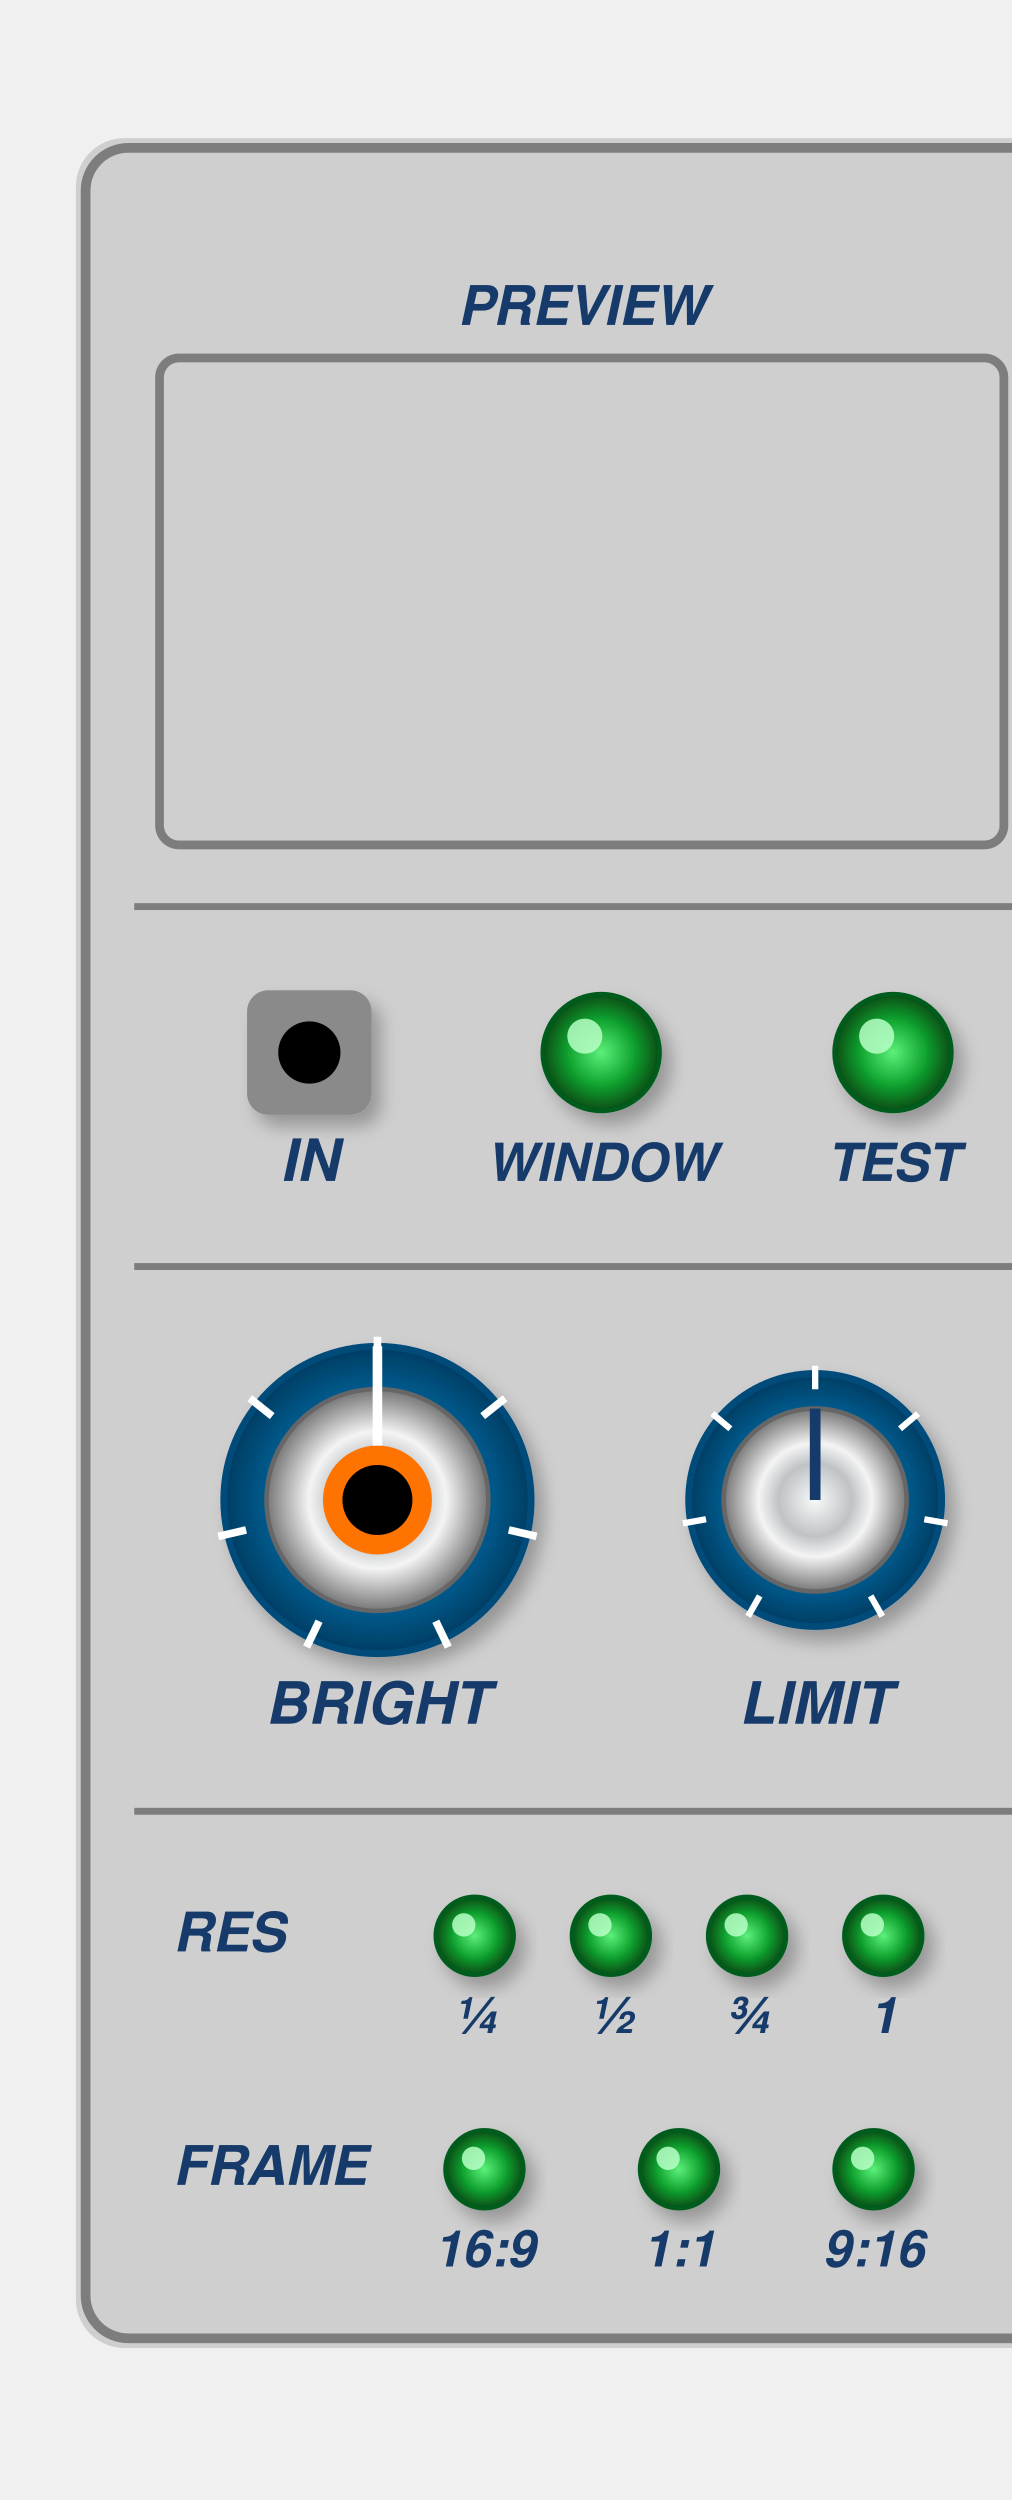
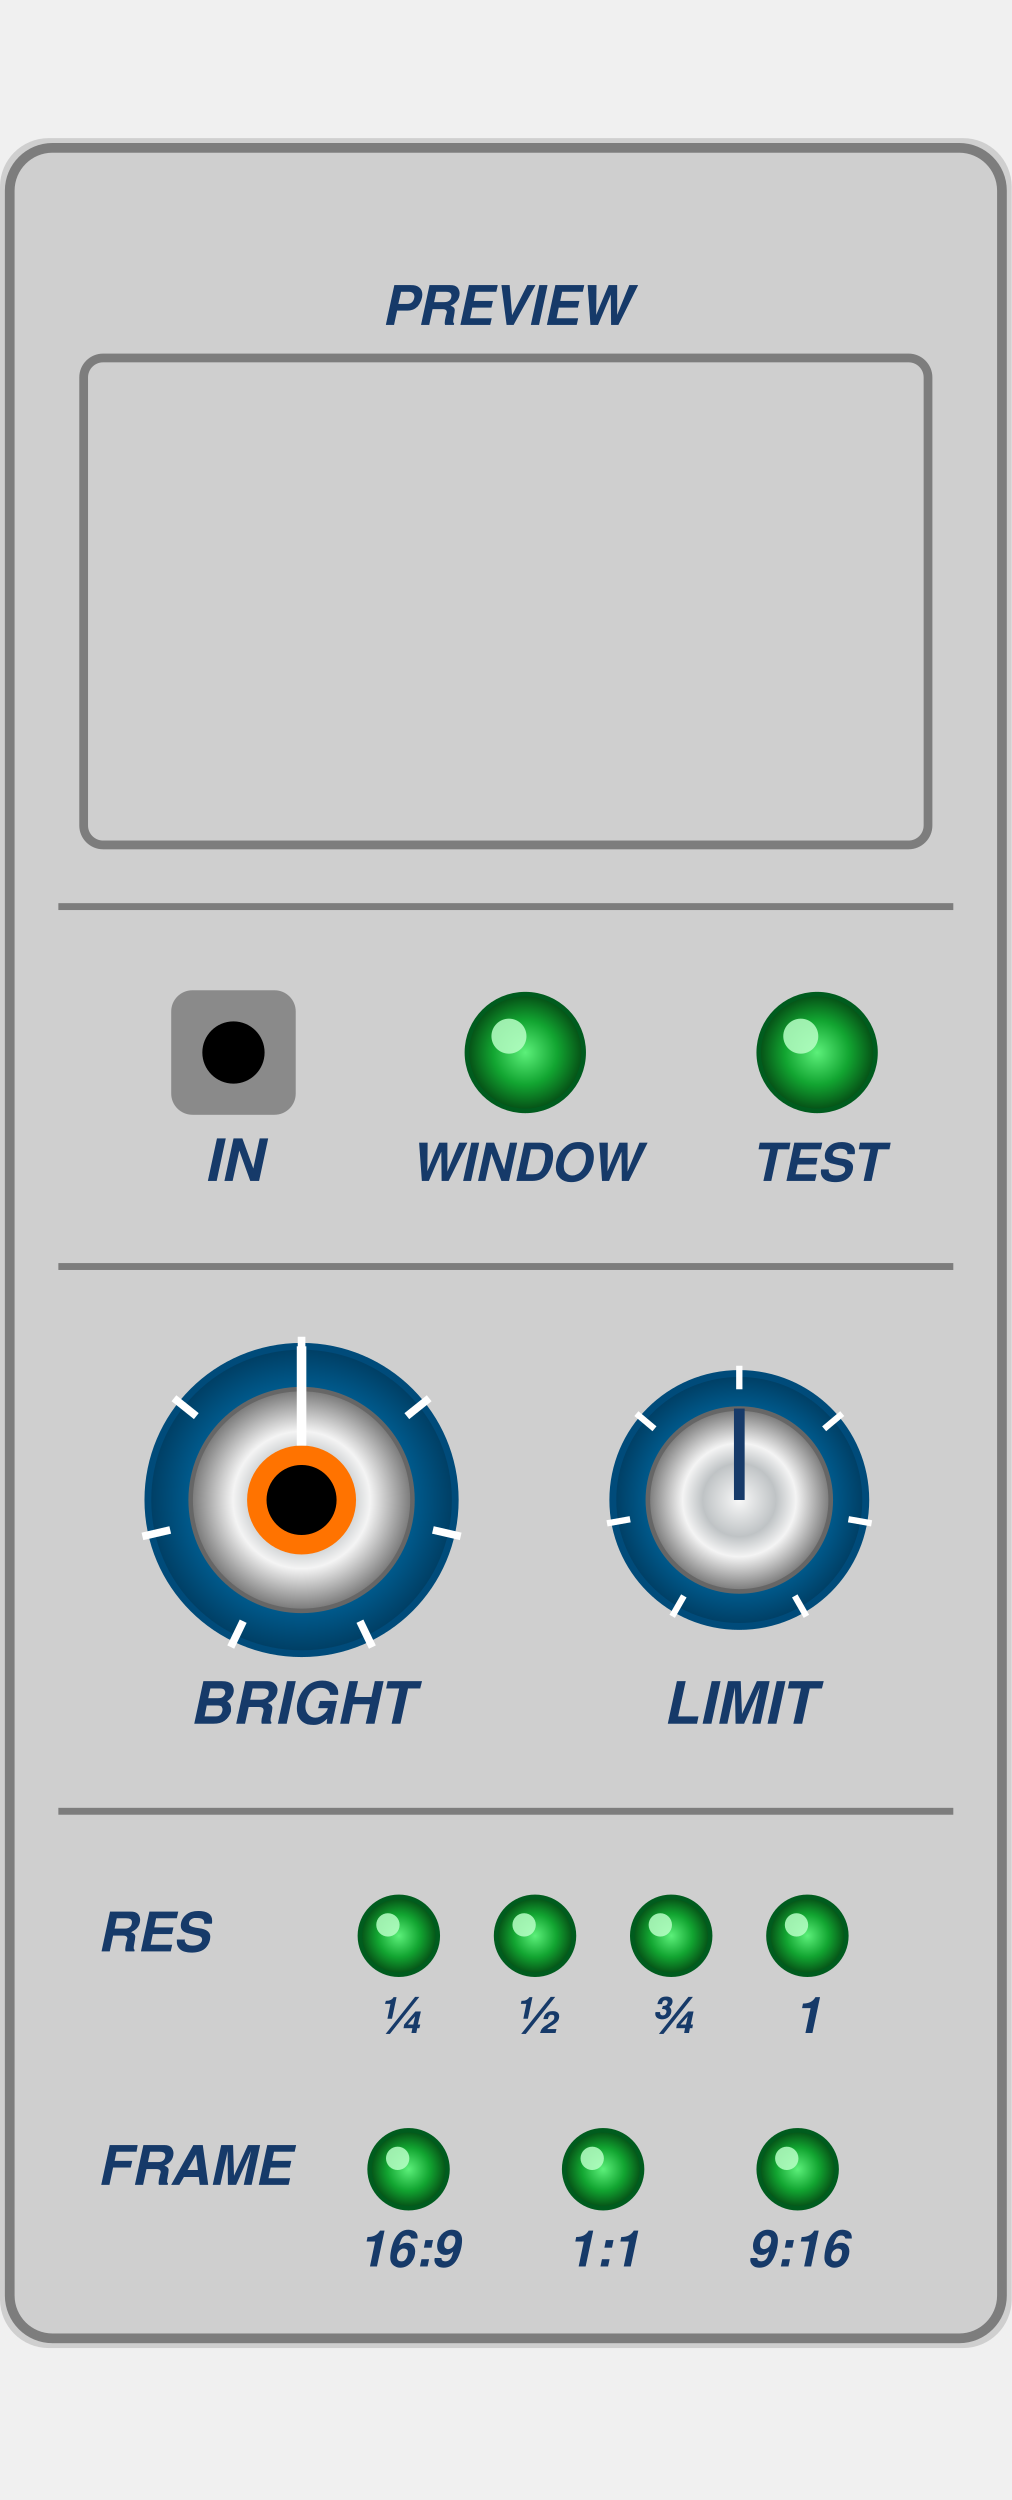
- <svg xmlns="http://www.w3.org/2000/svg" width="52mm" height="128.5mm" viewBox="0 0 52 128.5" font-family="Arial Narrow, Helvetica, Arial, sans-serif">
+ <svg xmlns="http://www.w3.org/2000/svg" width="52mm" height="128.5mm" viewBox="3.9 0 52 128.5" font-family="Arial Narrow, Helvetica, Arial, sans-serif">
  <defs>
-     <filter id="softShadow" x="-30%" y="-30%" width="160%" height="160%">
-       <feDropShadow dx="0.473" dy="0.592" stdDeviation="0.473" flood-color="#000" flood-opacity=".28" />
-     </filter>
    <radialGradient id="blueRing">
      <stop offset="0" stop-color="#1688cc" />
      <stop offset="0.55" stop-color="#006da8" />
      <stop offset="1" stop-color="#003d62" />
    </radialGradient>
    <radialGradient id="blueDial">
      <stop offset="0" stop-color="#1d79b7" />
      <stop offset="0.6" stop-color="#00639a" />
      <stop offset="1" stop-color="#00456e" />
    </radialGradient>
    <radialGradient id="knobCap">
      <stop offset="0" stop-color="#f8f8f8" />
      <stop offset="0.4" stop-color="#bfc3c5" />
      <stop offset="0.62" stop-color="#f4f4f4" />
      <stop offset="1" stop-color="#777777" />
    </radialGradient>
    <radialGradient id="redLed">
      <stop offset="0" stop-color="#ff4a4a" />
      <stop offset="0.55" stop-color="#d00000" />
      <stop offset="1" stop-color="#650000" />
    </radialGradient>
    <radialGradient id="greenLed">
      <stop offset="0" stop-color="#5cf07a" />
      <stop offset="0.55" stop-color="#12a531" />
      <stop offset="1" stop-color="#054d15" />
    </radialGradient>
    <radialGradient id="orangeLed">
      <stop offset="0" stop-color="#ffbf5c" />
      <stop offset="0.55" stop-color="#ef7d00" />
      <stop offset="1" stop-color="#7a3a00" />
    </radialGradient>
  </defs>
  <g transform="translate(3.9 7.0994)">
    <rect x="0" y="0" width="52" height="113.591" rx="2.5" fill="#cfcfcf" />
    <rect x="0.5" y="0.5" width="51" height="112.591" rx="2.2" fill="none" stroke="#7d7d7d" stroke-width="0.5" />
    <text x="26" y="9.6" font-size="2.806" font-weight="700" font-style="italic" fill="#163a69" text-anchor="middle" font-family="Arial Narrow, Helvetica, Arial, sans-serif">PREVIEW</text>
    <rect x="4.3" y="11.3" width="43.4" height="25.03" rx="1" fill="none" stroke="#7d7d7d" stroke-width="0.45" />
    <line x1="3" y1="39.5" x2="49" y2="39.5" stroke="#7d7d7d" stroke-width="0.355" />
    <g data-wcoast-port="imageIn" data-wcoast-cx="12" data-wcoast-cy="47">
-       <rect x="8.80" y="43.80" width="6.40" height="6.40" rx="1.09" fill="#8a8a8a" data-wcoast-role="jackbody" filter="url(#softShadow)" />
+       <rect x="8.80" y="43.80" width="6.40" height="6.40" rx="1.09" fill="#8a8a8a" data-wcoast-role="jackbody" />
      <circle cx="12" cy="47" r="1.6" fill="#000000" data-wcoast-role="jackhole" />
    </g>
    <text x="12" y="53.6" font-size="3.006" font-weight="700" font-style="italic" fill="#163a69" text-anchor="middle" font-family="Arial Narrow, Helvetica, Arial, sans-serif">IN</text>
    <g data-wcoast-param="window">
-       <circle cx="27" cy="47" r="3" fill="url(#greenLed)" stroke="#005c1e" stroke-width="0.237" filter="url(#softShadow)" data-wcoast-role="step-indicator" data-wcoast-step="on" data-wcoast-led="green" />
+       <circle cx="27" cy="47" r="3" fill="url(#greenLed)" stroke="#005c1e" stroke-width="0.237" data-wcoast-role="step-indicator" data-wcoast-step="on" data-wcoast-led="green" />
      <circle cx="26.16" cy="46.16" r="0.90" fill="#b7ffc6" opacity="0.85" data-wcoast-role="led-gloss" pointer-events="none" />
    </g>
    <text x="27" y="53.6" font-size="2.706" font-weight="700" font-style="italic" fill="#163a69" text-anchor="middle" font-family="Arial Narrow, Helvetica, Arial, sans-serif">WINDOW</text>
    <g data-wcoast-param="test">
-       <circle cx="42" cy="47" r="3" fill="url(#greenLed)" stroke="#005c1e" stroke-width="0.237" filter="url(#softShadow)" data-wcoast-role="step-indicator" data-wcoast-step="on" data-wcoast-led="green" />
+       <circle cx="42" cy="47" r="3" fill="url(#greenLed)" stroke="#005c1e" stroke-width="0.237" data-wcoast-role="step-indicator" data-wcoast-step="on" data-wcoast-led="green" />
      <circle cx="41.16" cy="46.16" r="0.90" fill="#b7ffc6" opacity="0.85" data-wcoast-role="led-gloss" pointer-events="none" />
    </g>
    <text x="42" y="53.6" font-size="2.706" font-weight="700" font-style="italic" fill="#163a69" text-anchor="middle" font-family="Arial Narrow, Helvetica, Arial, sans-serif">TEST</text>
    <line x1="3" y1="58" x2="49" y2="58" stroke="#7d7d7d" stroke-width="0.355" />
    <g data-wcoast-param="bright" data-wcoast-cx="15.5" data-wcoast-cy="70" data-wcoast-angle-min="-150" data-wcoast-angle-max="150" data-wcoast-port="brightCv" data-wcoast-depth="brightDepth">
-       <circle cx="15.5" cy="70" r="7.9" fill="url(#blueRing)" stroke="#004b7a" stroke-width="0.348" filter="url(#softShadow)" />
+       <circle cx="15.5" cy="70" r="7.9" fill="url(#blueRing)" stroke="#004b7a" stroke-width="0.348" />
      <circle cx="15.5" cy="70" r="5.7" fill="url(#knobCap)" stroke="#666666" stroke-width="0.232" />
      <circle cx="15.5" cy="70" r="2.8" fill="#ff7300" />
      <circle cx="15.5" cy="70" r="1.8" fill="#000000" data-wcoast-role="jackhole" />
      <g data-wcoast-role="indicator">
        <line x1="15.50" y1="61.61" x2="15.50" y2="63.08" stroke="#ffffff" stroke-width="0.393" />
        <line x1="22.06" y1="64.77" x2="20.91" y2="65.69" stroke="#ffffff" stroke-width="0.393" />
        <line x1="23.68" y1="71.87" x2="22.25" y2="71.54" stroke="#ffffff" stroke-width="0.393" />
        <line x1="19.14" y1="77.56" x2="18.50" y2="76.23" stroke="#ffffff" stroke-width="0.393" />
        <line x1="11.86" y1="77.56" x2="12.50" y2="76.23" stroke="#ffffff" stroke-width="0.393" />
        <line x1="7.32" y1="71.87" x2="8.75" y2="71.54" stroke="#ffffff" stroke-width="0.393" />
        <line x1="8.94" y1="64.77" x2="10.09" y2="65.69" stroke="#ffffff" stroke-width="0.393" />
        <line x1="15.5" y1="67.20" x2="15.5" y2="62.10" stroke="#ffffff" stroke-width="0.491" />
      </g>
    </g>
    <text x="15.5" y="81.5" font-size="3.006" font-weight="700" font-style="italic" fill="#163a69" text-anchor="middle" font-family="Arial Narrow, Helvetica, Arial, sans-serif">BRIGHT</text>
    <g data-wcoast-param="limit" data-wcoast-cx="38" data-wcoast-cy="70" data-wcoast-angle-min="-150" data-wcoast-angle-max="150">
-       <circle cx="38" cy="70" r="6.5" fill="url(#blueRing)" stroke="#004b7a" stroke-width="0.355" filter="url(#softShadow)" />
+       <circle cx="38" cy="70" r="6.5" fill="url(#blueRing)" stroke="#004b7a" stroke-width="0.355" />
      <circle cx="38" cy="70" r="4.7" fill="url(#knobCap)" stroke="#666666" stroke-width="0.237" />
      <g data-wcoast-role="indicator">
        <line x1="35.15" y1="74.93" x2="34.55" y2="75.98" stroke="#ffffff" stroke-width="0.323" />
        <line x1="32.39" y1="70.99" x2="31.20" y2="71.20" stroke="#ffffff" stroke-width="0.323" />
        <line x1="33.64" y1="66.34" x2="32.71" y2="65.56" stroke="#ffffff" stroke-width="0.323" />
        <line x1="38.00" y1="64.31" x2="38.00" y2="63.10" stroke="#ffffff" stroke-width="0.323" />
        <line x1="42.36" y1="66.34" x2="43.29" y2="65.56" stroke="#ffffff" stroke-width="0.323" />
        <line x1="43.61" y1="70.99" x2="44.80" y2="71.20" stroke="#ffffff" stroke-width="0.323" />
        <line x1="40.85" y1="74.93" x2="41.45" y2="75.98" stroke="#ffffff" stroke-width="0.323" />
        <line x1="38" y1="70" x2="38" y2="65.30" stroke="#163a69" stroke-width="0.55" />
      </g>
    </g>
    <text x="38" y="81.5" font-size="3.006" font-weight="700" font-style="italic" fill="#163a69" text-anchor="middle" font-family="Arial Narrow, Helvetica, Arial, sans-serif">LIMIT</text>
    <line x1="3" y1="86" x2="49" y2="86" stroke="#7d7d7d" stroke-width="0.355" />
    <text x="5" y="93.2" font-size="2.806" font-weight="700" font-style="italic" fill="#163a69" text-anchor="start" font-family="Arial Narrow, Helvetica, Arial, sans-serif">RES</text>
    <g data-wcoast-param="res">
-       <circle cx="20.5" cy="92.4" r="2" fill="url(#greenLed)" stroke="#005c1e" stroke-width="0.237" filter="url(#softShadow)" data-wcoast-role="step-indicator" data-wcoast-step="qtr" data-wcoast-led="green" />
+       <circle cx="20.5" cy="92.4" r="2" fill="url(#greenLed)" stroke="#005c1e" stroke-width="0.237" data-wcoast-role="step-indicator" data-wcoast-step="qtr" data-wcoast-led="green" />
      <circle cx="19.94" cy="91.84" r="0.60" fill="#b7ffc6" opacity="0.85" data-wcoast-role="led-gloss" pointer-events="none" />
      <text x="20.5" y="97.4" font-size="2.606" font-weight="700" font-style="italic" fill="#163a69" text-anchor="middle" font-family="Arial Narrow, Helvetica, Arial, sans-serif">¼</text>
-       <circle cx="27.5" cy="92.4" r="2" fill="url(#greenLed)" stroke="#005c1e" stroke-width="0.237" filter="url(#softShadow)" data-wcoast-role="step-indicator" data-wcoast-step="half" data-wcoast-led="green" />
+       <circle cx="27.5" cy="92.4" r="2" fill="url(#greenLed)" stroke="#005c1e" stroke-width="0.237" data-wcoast-role="step-indicator" data-wcoast-step="half" data-wcoast-led="green" />
      <circle cx="26.94" cy="91.84" r="0.60" fill="#b7ffc6" opacity="0.85" data-wcoast-role="led-gloss" pointer-events="none" />
      <text x="27.5" y="97.4" font-size="2.606" font-weight="700" font-style="italic" fill="#163a69" text-anchor="middle" font-family="Arial Narrow, Helvetica, Arial, sans-serif">½</text>
-       <circle cx="34.5" cy="92.4" r="2" fill="url(#greenLed)" stroke="#005c1e" stroke-width="0.237" filter="url(#softShadow)" data-wcoast-role="step-indicator" data-wcoast-step="threeQ" data-wcoast-led="green" />
+       <circle cx="34.5" cy="92.4" r="2" fill="url(#greenLed)" stroke="#005c1e" stroke-width="0.237" data-wcoast-role="step-indicator" data-wcoast-step="threeQ" data-wcoast-led="green" />
      <circle cx="33.94" cy="91.84" r="0.60" fill="#b7ffc6" opacity="0.85" data-wcoast-role="led-gloss" pointer-events="none" />
      <text x="34.5" y="97.4" font-size="2.606" font-weight="700" font-style="italic" fill="#163a69" text-anchor="middle" font-family="Arial Narrow, Helvetica, Arial, sans-serif">¾</text>
-       <circle cx="41.5" cy="92.4" r="2" fill="url(#greenLed)" stroke="#005c1e" stroke-width="0.237" filter="url(#softShadow)" data-wcoast-role="step-indicator" data-wcoast-step="full" data-wcoast-led="green" />
+       <circle cx="41.5" cy="92.4" r="2" fill="url(#greenLed)" stroke="#005c1e" stroke-width="0.237" data-wcoast-role="step-indicator" data-wcoast-step="full" data-wcoast-led="green" />
      <circle cx="40.94" cy="91.84" r="0.60" fill="#b7ffc6" opacity="0.85" data-wcoast-role="led-gloss" pointer-events="none" />
      <text x="41.5" y="97.4" font-size="2.606" font-weight="700" font-style="italic" fill="#163a69" text-anchor="middle" font-family="Arial Narrow, Helvetica, Arial, sans-serif">1</text>
    </g>
    <text x="5" y="105.2" font-size="2.806" font-weight="700" font-style="italic" fill="#163a69" text-anchor="start" font-family="Arial Narrow, Helvetica, Arial, sans-serif">FRAME</text>
    <g data-wcoast-param="frame">
-       <circle cx="21" cy="104.4" r="2" fill="url(#greenLed)" stroke="#005c1e" stroke-width="0.237" filter="url(#softShadow)" data-wcoast-role="step-indicator" data-wcoast-step="16:9" data-wcoast-led="green" />
+       <circle cx="21" cy="104.4" r="2" fill="url(#greenLed)" stroke="#005c1e" stroke-width="0.237" data-wcoast-role="step-indicator" data-wcoast-step="16:9" data-wcoast-led="green" />
      <circle cx="20.44" cy="103.84" r="0.60" fill="#b7ffc6" opacity="0.85" data-wcoast-role="led-gloss" pointer-events="none" />
      <text x="21" y="109.4" font-size="2.606" font-weight="700" font-style="italic" fill="#163a69" text-anchor="middle" font-family="Arial Narrow, Helvetica, Arial, sans-serif">16:9</text>
-       <circle cx="31" cy="104.4" r="2" fill="url(#greenLed)" stroke="#005c1e" stroke-width="0.237" filter="url(#softShadow)" data-wcoast-role="step-indicator" data-wcoast-step="1:1" data-wcoast-led="green" />
+       <circle cx="31" cy="104.4" r="2" fill="url(#greenLed)" stroke="#005c1e" stroke-width="0.237" data-wcoast-role="step-indicator" data-wcoast-step="1:1" data-wcoast-led="green" />
      <circle cx="30.44" cy="103.84" r="0.60" fill="#b7ffc6" opacity="0.85" data-wcoast-role="led-gloss" pointer-events="none" />
      <text x="31" y="109.4" font-size="2.606" font-weight="700" font-style="italic" fill="#163a69" text-anchor="middle" font-family="Arial Narrow, Helvetica, Arial, sans-serif">1:1</text>
-       <circle cx="41" cy="104.4" r="2" fill="url(#greenLed)" stroke="#005c1e" stroke-width="0.237" filter="url(#softShadow)" data-wcoast-role="step-indicator" data-wcoast-step="9:16" data-wcoast-led="green" />
+       <circle cx="41" cy="104.4" r="2" fill="url(#greenLed)" stroke="#005c1e" stroke-width="0.237" data-wcoast-role="step-indicator" data-wcoast-step="9:16" data-wcoast-led="green" />
      <circle cx="40.44" cy="103.84" r="0.60" fill="#b7ffc6" opacity="0.85" data-wcoast-role="led-gloss" pointer-events="none" />
      <text x="41" y="109.4" font-size="2.606" font-weight="700" font-style="italic" fill="#163a69" text-anchor="middle" font-family="Arial Narrow, Helvetica, Arial, sans-serif">9:16</text>
    </g>
  </g>
</svg>
